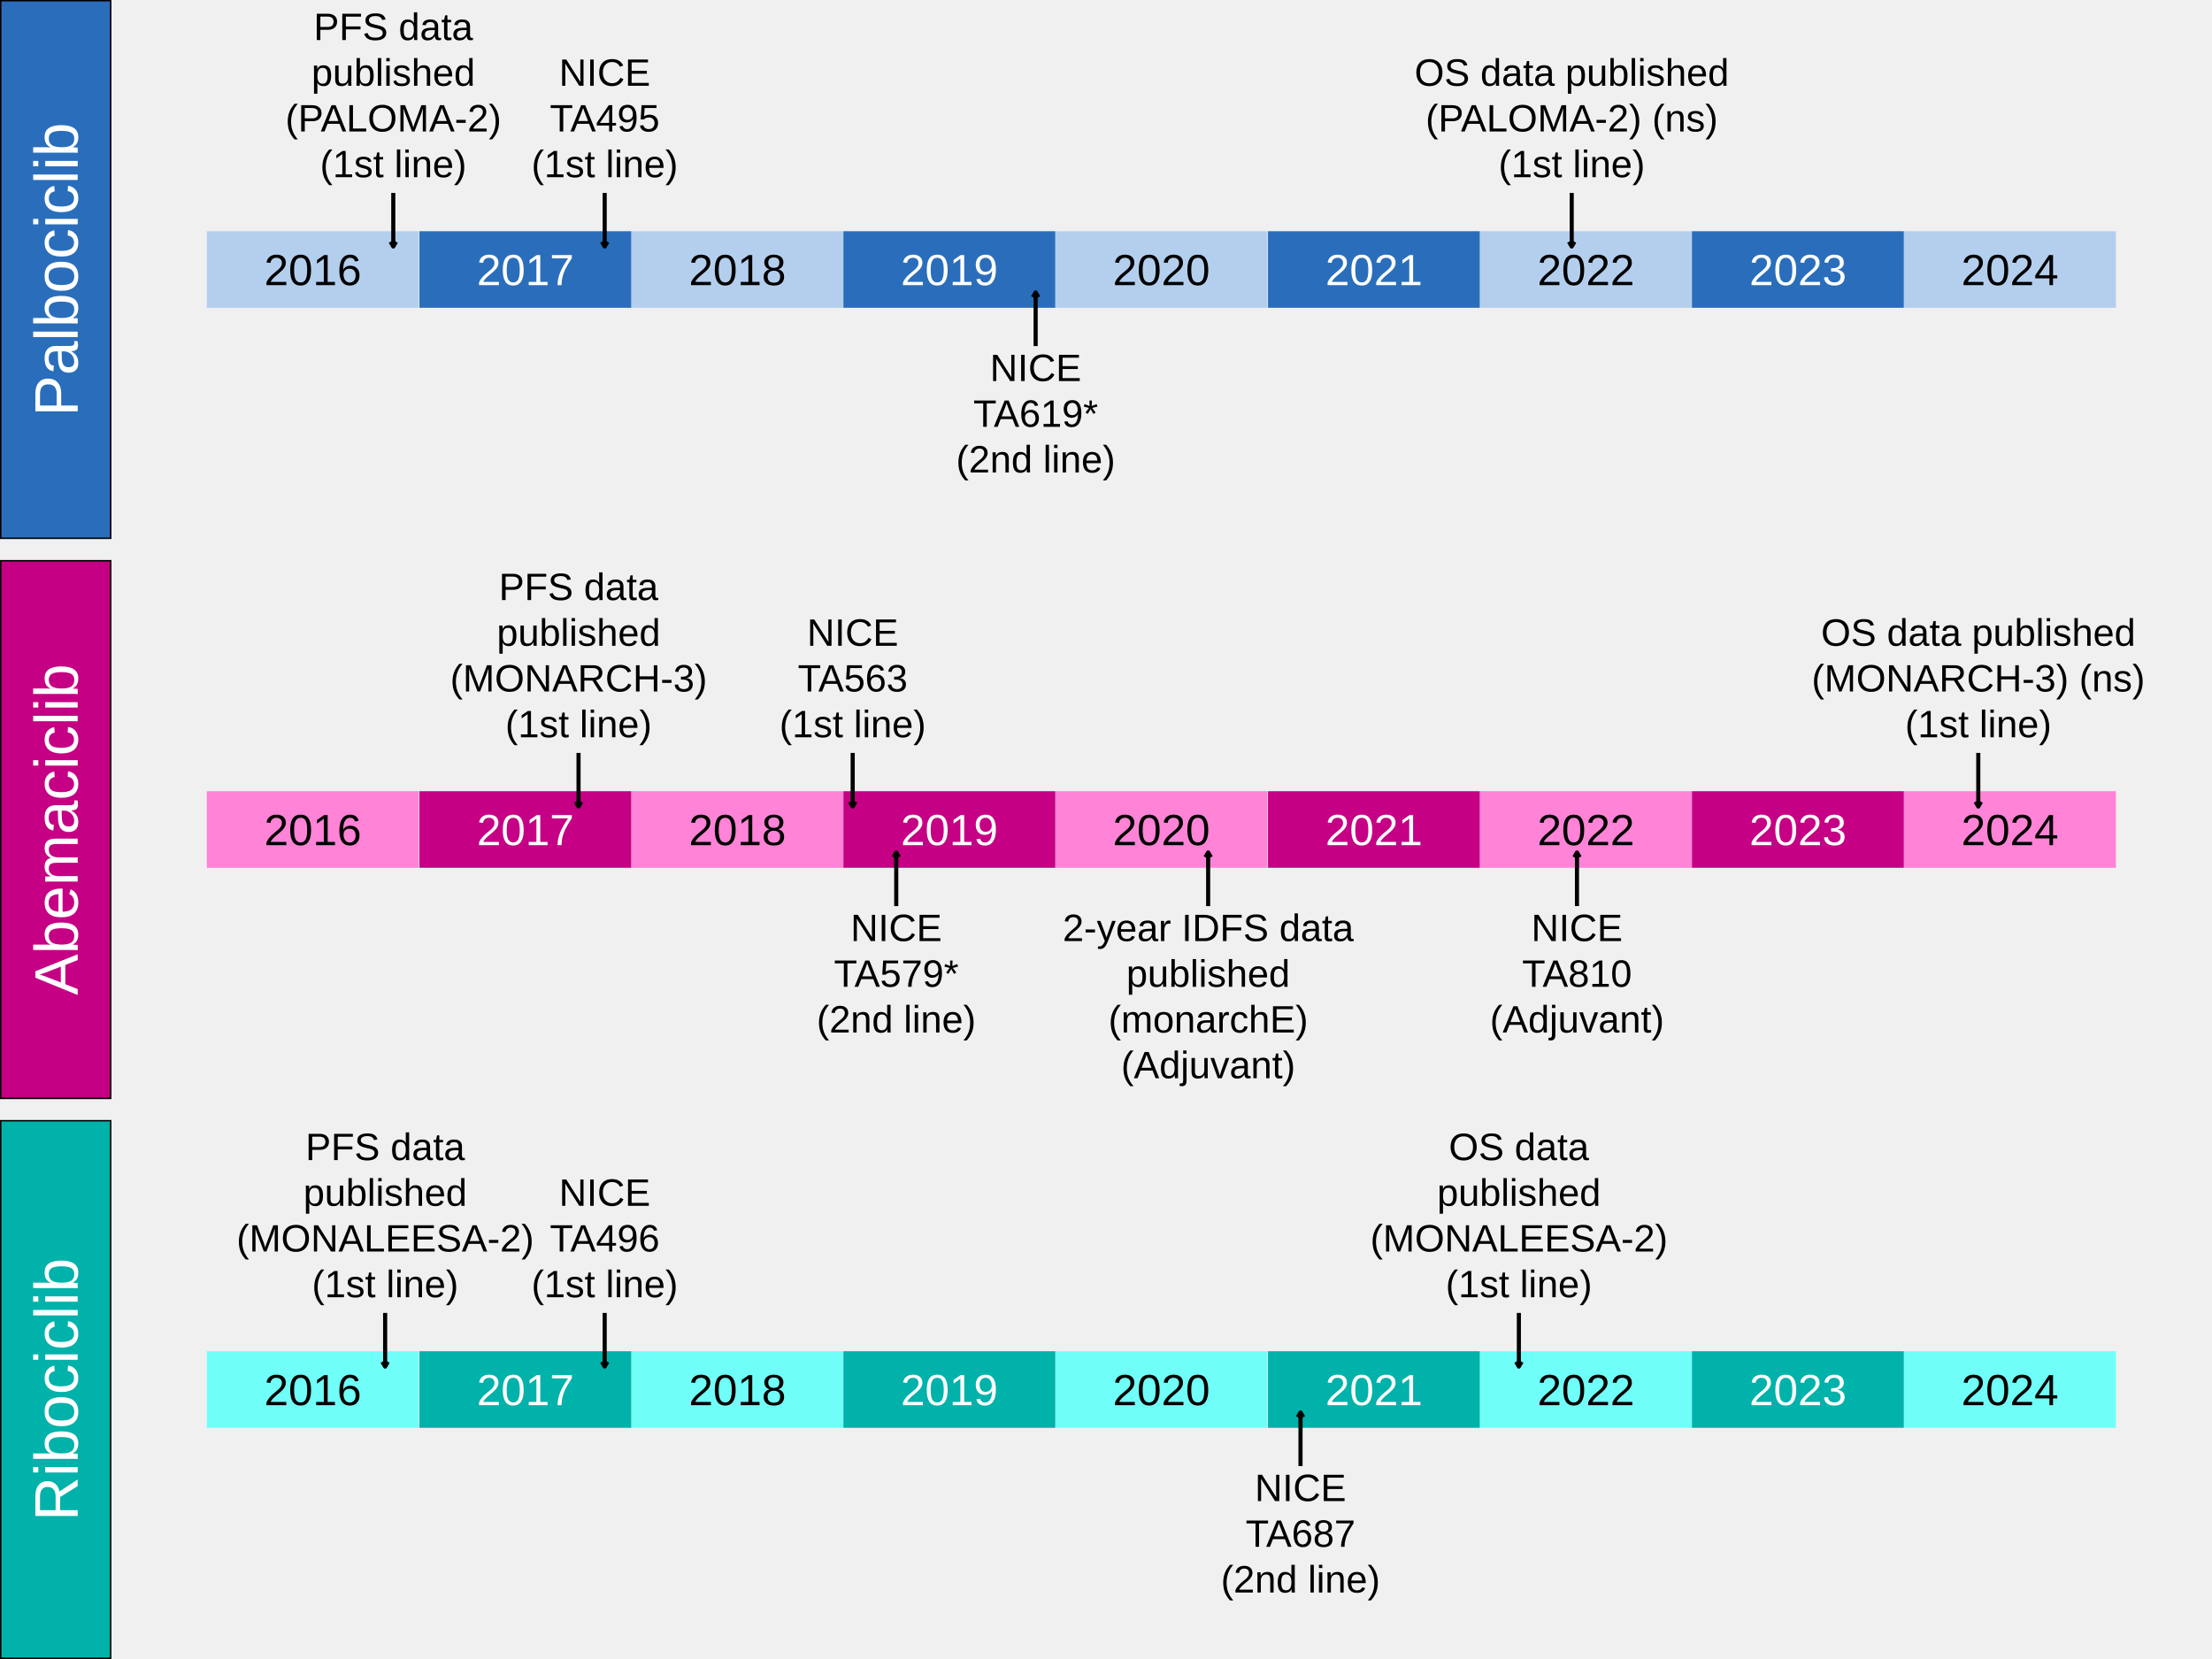
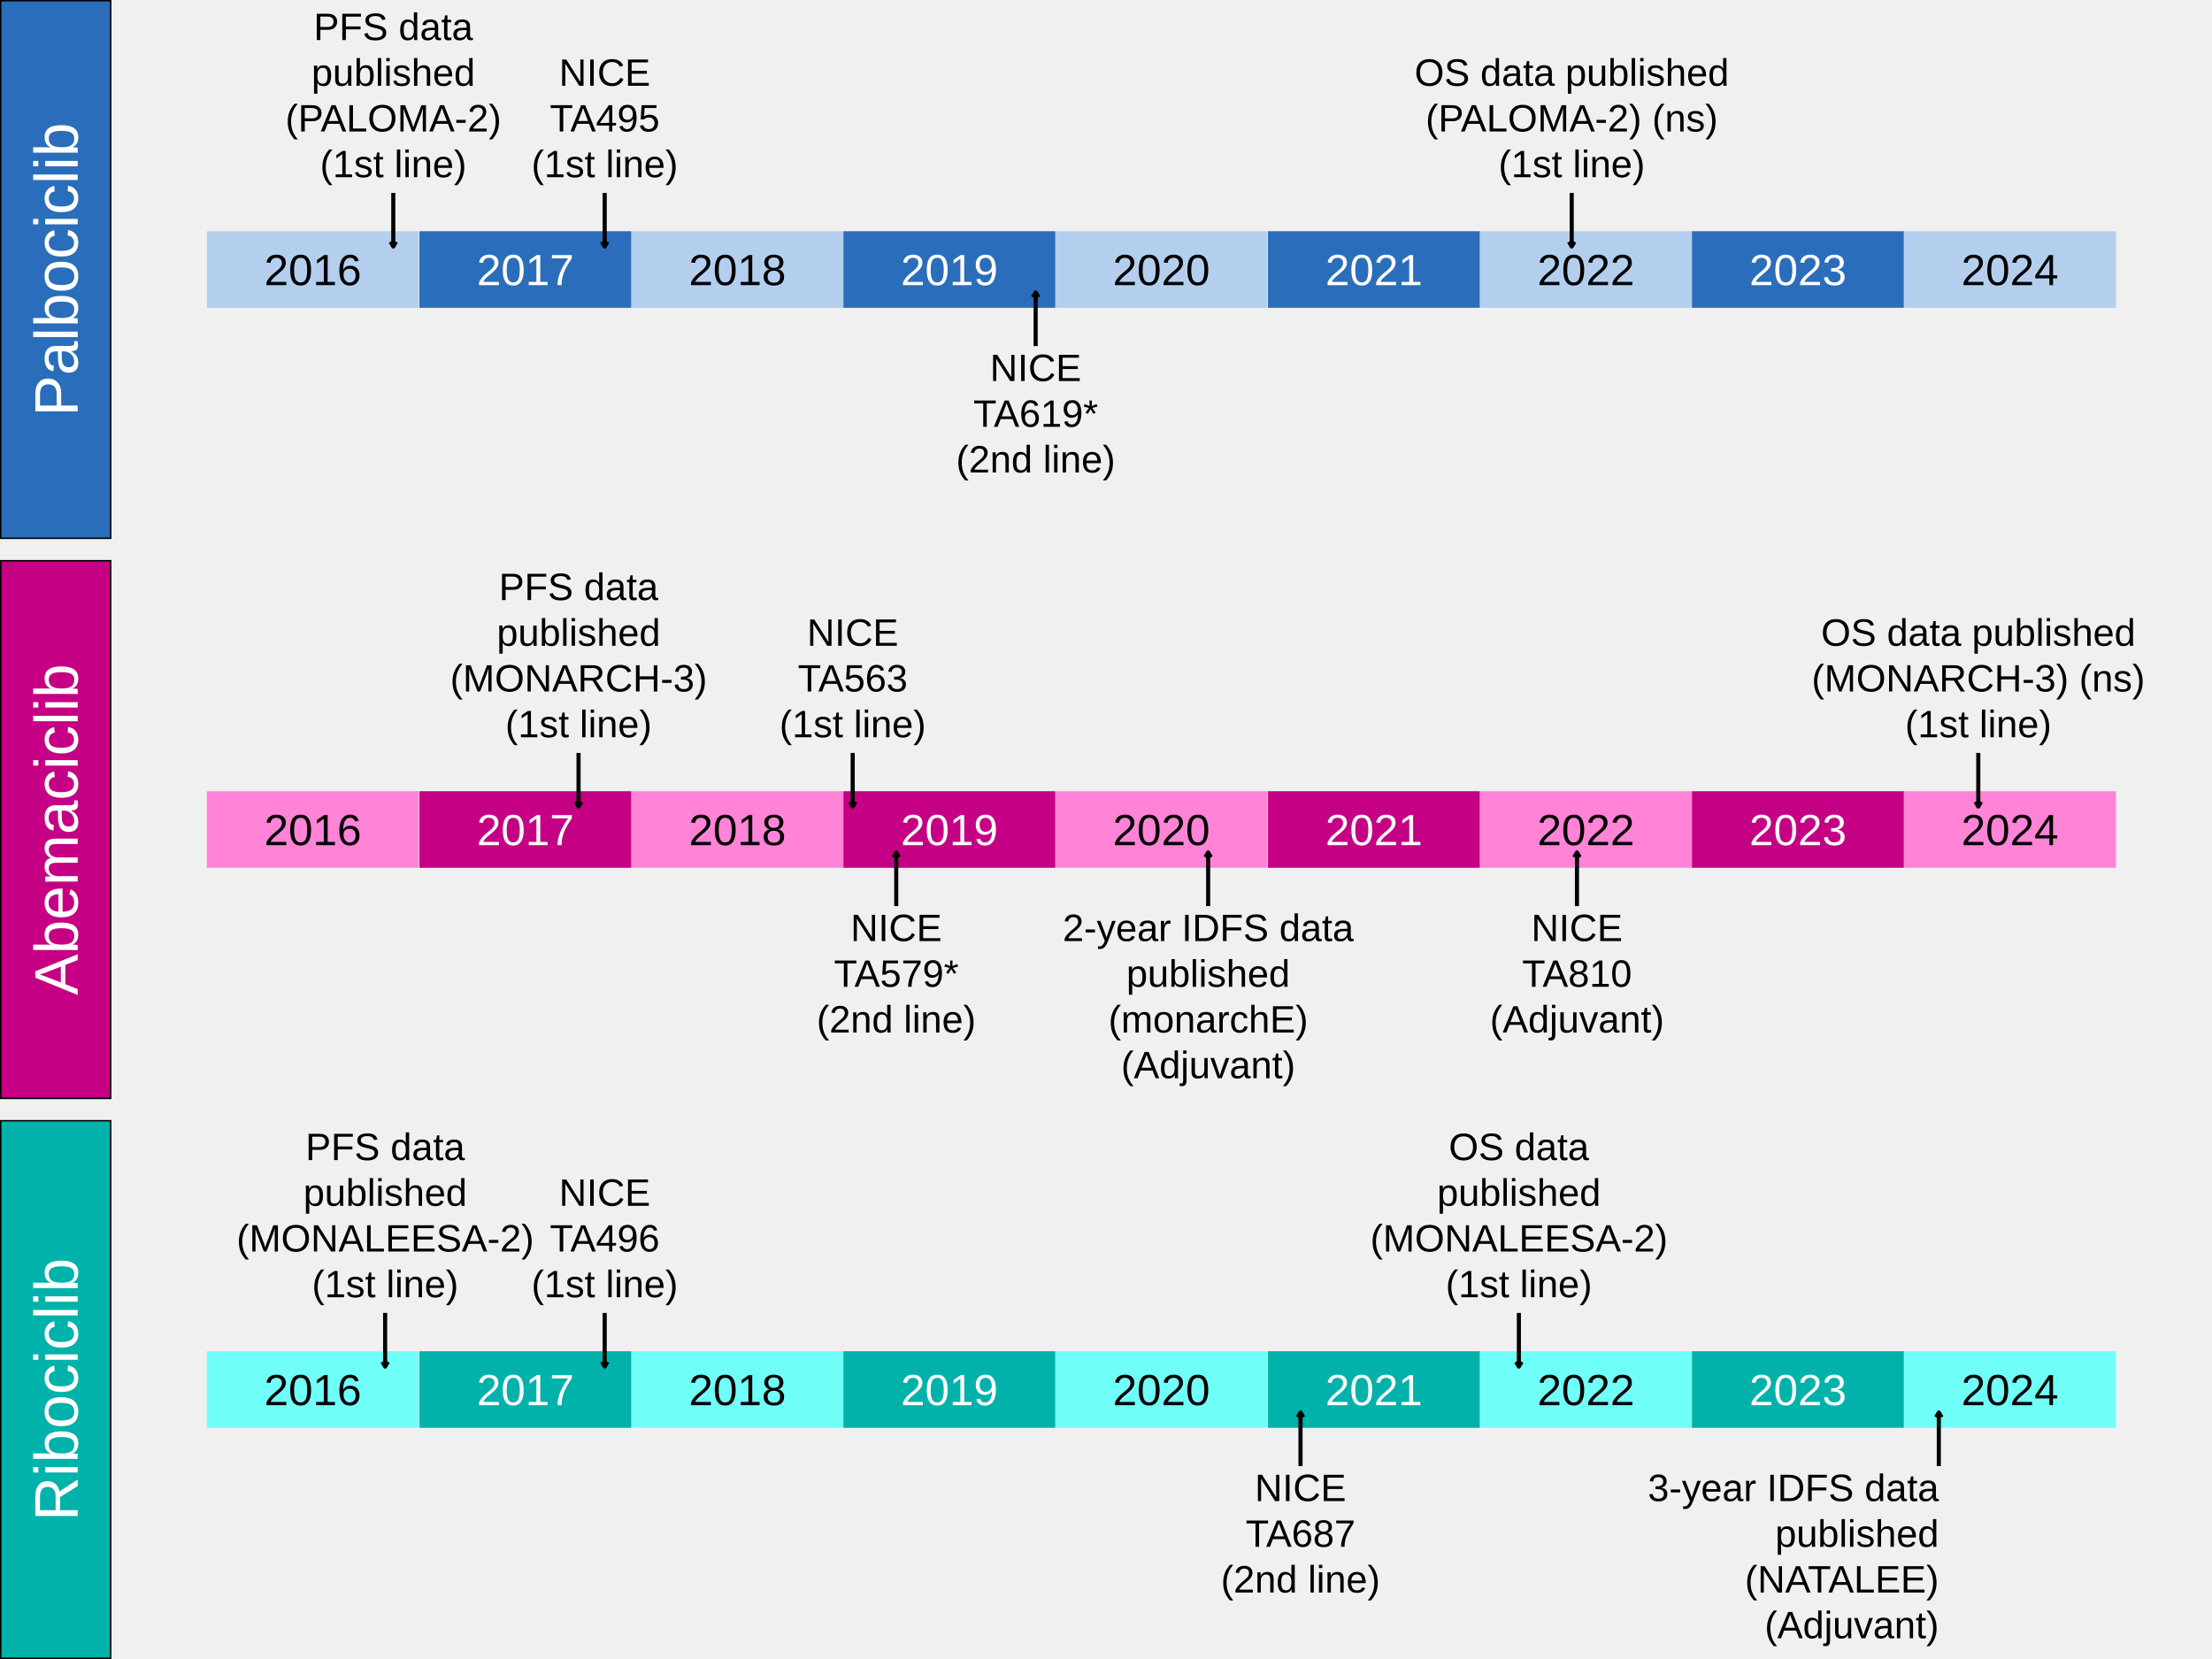
<svg xmlns="http://www.w3.org/2000/svg" width="576.00pt" height="432.00pt" viewBox="0 0 576.00 432.00">
  <g class="svglite">
    <defs>
      <style type="text/css">
    .svglite line, .svglite polyline, .svglite polygon, .svglite path, .svglite rect, .svglite circle {
      fill: none;
      stroke: #000000;
      stroke-linecap: round;
      stroke-linejoin: round;
      stroke-miterlimit: 10.00;
    }
    .svglite text {
      white-space: pre;
    }
    .svglite g.glyphgroup path {
      fill: inherit;
      stroke: none;
    }
  </style>
    </defs>
    <rect width="100%" height="100%" style="stroke: none; fill: none;" />
    <defs>
      <clipPath id="cpMC4wMHw1NzYuMDB8MC4wMHw0MzIuMDA=">
        <rect x="0.00" y="0.00" width="576.00" height="432.00" />
      </clipPath>
    </defs>
    <g clip-path="url(#cpMC4wMHw1NzYuMDB8MC4wMHw0MzIuMDA=)">
      <rect x="0.00" y="0.00" width="576.00" height="432.00" style="stroke-width: 0.00; stroke: none;" />
    </g>
    <defs>
      <clipPath id="cpMjkuMDB8NTc2LjAwfDAuMDB8MTQwLjM1">
        <rect x="29.00" y="0.00" width="547.00" height="140.35" />
      </clipPath>
    </defs>
    <g clip-path="url(#cpMjkuMDB8NTc2LjAwfDAuMDB8MTQwLjM1)">
      <rect x="53.86" y="60.21" width="55.20" height="19.94" style="stroke-width: 1.07; stroke: none; stroke-linecap: butt; stroke-linejoin: miter; fill: #B4CFEE;" />
      <rect x="109.22" y="60.21" width="55.20" height="19.94" style="stroke-width: 1.07; stroke: none; stroke-linecap: butt; stroke-linejoin: miter; fill: #2A6EBB;" />
      <rect x="164.42" y="60.21" width="55.20" height="19.94" style="stroke-width: 1.07; stroke: none; stroke-linecap: butt; stroke-linejoin: miter; fill: #B4CFEE;" />
      <rect x="219.62" y="60.21" width="55.20" height="19.94" style="stroke-width: 1.07; stroke: none; stroke-linecap: butt; stroke-linejoin: miter; fill: #2A6EBB;" />
      <rect x="274.82" y="60.21" width="55.20" height="19.94" style="stroke-width: 1.07; stroke: none; stroke-linecap: butt; stroke-linejoin: miter; fill: #B4CFEE;" />
      <rect x="330.18" y="60.21" width="55.20" height="19.94" style="stroke-width: 1.07; stroke: none; stroke-linecap: butt; stroke-linejoin: miter; fill: #2A6EBB;" />
      <rect x="385.38" y="60.21" width="55.20" height="19.94" style="stroke-width: 1.07; stroke: none; stroke-linecap: butt; stroke-linejoin: miter; fill: #B4CFEE;" />
      <rect x="440.58" y="60.21" width="55.20" height="19.94" style="stroke-width: 1.07; stroke: none; stroke-linecap: butt; stroke-linejoin: miter; fill: #2A6EBB;" />
      <rect x="495.78" y="60.21" width="55.20" height="19.94" style="stroke-width: 1.07; stroke: none; stroke-linecap: butt; stroke-linejoin: miter; fill: #B4CFEE;" />
      <text x="136.82" y="74.25" text-anchor="middle" style="font-size: 11.38px;fill: #FFFFFF; font-family: &quot;Arial&quot;;" textLength="25.31px" lengthAdjust="spacingAndGlyphs">2017</text>
      <text x="247.22" y="74.25" text-anchor="middle" style="font-size: 11.38px;fill: #FFFFFF; font-family: &quot;Arial&quot;;" textLength="25.31px" lengthAdjust="spacingAndGlyphs">2019</text>
      <text x="357.78" y="74.25" text-anchor="middle" style="font-size: 11.38px;fill: #FFFFFF; font-family: &quot;Arial&quot;;" textLength="25.31px" lengthAdjust="spacingAndGlyphs">2021</text>
      <text x="468.18" y="74.25" text-anchor="middle" style="font-size: 11.38px;fill: #FFFFFF; font-family: &quot;Arial&quot;;" textLength="25.31px" lengthAdjust="spacingAndGlyphs">2023</text>
      <text x="81.46" y="74.25" text-anchor="middle" style="font-size: 11.38px; font-family: &quot;Arial&quot;;" textLength="25.31px" lengthAdjust="spacingAndGlyphs">2016</text>
      <text x="192.02" y="74.25" text-anchor="middle" style="font-size: 11.38px; font-family: &quot;Arial&quot;;" textLength="25.31px" lengthAdjust="spacingAndGlyphs">2018</text>
      <text x="302.42" y="74.25" text-anchor="middle" style="font-size: 11.38px; font-family: &quot;Arial&quot;;" textLength="25.31px" lengthAdjust="spacingAndGlyphs">2020</text>
      <text x="412.98" y="74.25" text-anchor="middle" style="font-size: 11.38px; font-family: &quot;Arial&quot;;" textLength="25.31px" lengthAdjust="spacingAndGlyphs">2022</text>
      <text x="523.38" y="74.25" text-anchor="middle" style="font-size: 11.38px; font-family: &quot;Arial&quot;;" textLength="25.31px" lengthAdjust="spacingAndGlyphs">2024</text>
      <line x1="157.46" y1="64.19" x2="157.46" y2="50.24" style="stroke-width: 1.07; stroke-linecap: butt;" />
      <polyline points="156.74,62.95 157.46,64.19 158.18,62.95 " style="stroke-width: 1.07; stroke-linecap: butt;" />
      <line x1="269.68" y1="76.15" x2="269.68" y2="90.11" style="stroke-width: 1.07; stroke-linecap: butt;" />
      <polyline points="270.40,77.40 269.68,76.15 268.96,77.40 " style="stroke-width: 1.07; stroke-linecap: butt;" />
      <line x1="102.41" y1="64.19" x2="102.41" y2="50.24" style="stroke-width: 1.07; stroke-linecap: butt;" />
      <polyline points="101.69,62.95 102.41,64.19 103.13,62.95 " style="stroke-width: 1.07; stroke-linecap: butt;" />
      <line x1="409.27" y1="64.19" x2="409.27" y2="50.24" style="stroke-width: 1.07; stroke-linecap: butt;" />
      <polyline points="408.55,62.95 409.27,64.19 409.99,62.95 " style="stroke-width: 1.07; stroke-linecap: butt;" />
      <text x="145.57" y="22.34" style="font-size: 9.96px; font-family: &quot;Arial&quot;;" textLength="23.78px" lengthAdjust="spacingAndGlyphs">NICE</text>
      <text x="143.17" y="34.24" style="font-size: 9.96px; font-family: &quot;Arial&quot;;" textLength="28.58px" lengthAdjust="spacingAndGlyphs">TA495</text>
      <text x="138.37" y="46.15" style="font-size: 9.96px; font-family: &quot;Arial&quot;;" textLength="16.59px" lengthAdjust="spacingAndGlyphs">(1st</text>
      <text x="157.73" y="46.15" style="font-size: 9.96px; font-family: &quot;Arial&quot;;" textLength="18.81px" lengthAdjust="spacingAndGlyphs">line)</text>
      <text x="257.79" y="99.23" style="font-size: 9.96px; font-family: &quot;Arial&quot;;" textLength="23.78px" lengthAdjust="spacingAndGlyphs">NICE</text>
      <text x="253.45" y="111.14" style="font-size: 9.96px; font-family: &quot;Arial&quot;;" textLength="32.45px" lengthAdjust="spacingAndGlyphs">TA619*</text>
      <text x="248.94" y="123.04" style="font-size: 9.96px; font-family: &quot;Arial&quot;;" textLength="19.91px" lengthAdjust="spacingAndGlyphs">(2nd</text>
      <text x="271.61" y="123.04" style="font-size: 9.96px; font-family: &quot;Arial&quot;;" textLength="18.81px" lengthAdjust="spacingAndGlyphs">line)</text>
      <text x="81.67" y="10.43" style="font-size: 9.96px; font-family: &quot;Arial&quot;;" textLength="19.36px" lengthAdjust="spacingAndGlyphs">PFS</text>
      <text x="103.79" y="10.43" style="font-size: 9.96px; font-family: &quot;Arial&quot;;" textLength="19.36px" lengthAdjust="spacingAndGlyphs">data</text>
      <text x="81.10" y="22.34" style="font-size: 9.96px; font-family: &quot;Arial&quot;;" textLength="42.61px" lengthAdjust="spacingAndGlyphs">published</text>
      <text x="74.30" y="34.24" style="font-size: 9.96px; font-family: &quot;Arial&quot;;" textLength="56.22px" lengthAdjust="spacingAndGlyphs">(PALOMA-2)</text>
      <text x="83.32" y="46.15" style="font-size: 9.96px; font-family: &quot;Arial&quot;;" textLength="16.59px" lengthAdjust="spacingAndGlyphs">(1st</text>
      <text x="102.68" y="46.15" style="font-size: 9.96px; font-family: &quot;Arial&quot;;" textLength="18.81px" lengthAdjust="spacingAndGlyphs">line)</text>
      <text x="368.34" y="22.34" style="font-size: 9.96px; font-family: &quot;Arial&quot;;" textLength="14.38px" lengthAdjust="spacingAndGlyphs">OS</text>
      <text x="385.48" y="22.34" style="font-size: 9.96px; font-family: &quot;Arial&quot;;" textLength="19.36px" lengthAdjust="spacingAndGlyphs">data</text>
      <text x="407.60" y="22.34" style="font-size: 9.96px; font-family: &quot;Arial&quot;;" textLength="42.61px" lengthAdjust="spacingAndGlyphs">published</text>
      <text x="371.21" y="34.24" style="font-size: 9.96px; font-family: &quot;Arial&quot;;" textLength="56.22px" lengthAdjust="spacingAndGlyphs">(PALOMA-2)</text>
      <text x="430.20" y="34.24" style="font-size: 9.96px; font-family: &quot;Arial&quot;;" textLength="17.14px" lengthAdjust="spacingAndGlyphs">(ns)</text>
      <text x="390.19" y="46.15" style="font-size: 9.96px; font-family: &quot;Arial&quot;;" textLength="16.59px" lengthAdjust="spacingAndGlyphs">(1st</text>
      <text x="409.55" y="46.15" style="font-size: 9.96px; font-family: &quot;Arial&quot;;" textLength="18.81px" lengthAdjust="spacingAndGlyphs">line)</text>
    </g>
    <g clip-path="url(#cpMC4wMHw1NzYuMDB8MC4wMHw0MzIuMDA=)">
</g>
    <defs>
      <clipPath id="cpMjkuMDB8NTc2LjAwfDE0NS44M3wyODYuMTc=">
        <rect x="29.00" y="145.83" width="547.00" height="140.35" />
      </clipPath>
    </defs>
    <g clip-path="url(#cpMjkuMDB8NTc2LjAwfDE0NS44M3wyODYuMTc=)">
      <rect x="53.86" y="206.03" width="55.20" height="19.94" style="stroke-width: 1.07; stroke: none; stroke-linecap: butt; stroke-linejoin: miter; fill: #FF83D6;" />
      <rect x="109.22" y="206.03" width="55.20" height="19.94" style="stroke-width: 1.07; stroke: none; stroke-linecap: butt; stroke-linejoin: miter; fill: #C50084;" />
      <rect x="164.42" y="206.03" width="55.20" height="19.94" style="stroke-width: 1.07; stroke: none; stroke-linecap: butt; stroke-linejoin: miter; fill: #FF83D6;" />
      <rect x="219.62" y="206.03" width="55.20" height="19.94" style="stroke-width: 1.07; stroke: none; stroke-linecap: butt; stroke-linejoin: miter; fill: #C50084;" />
      <rect x="274.82" y="206.03" width="55.20" height="19.94" style="stroke-width: 1.07; stroke: none; stroke-linecap: butt; stroke-linejoin: miter; fill: #FF83D6;" />
      <rect x="330.18" y="206.03" width="55.20" height="19.94" style="stroke-width: 1.07; stroke: none; stroke-linecap: butt; stroke-linejoin: miter; fill: #C50084;" />
      <rect x="385.38" y="206.03" width="55.20" height="19.94" style="stroke-width: 1.07; stroke: none; stroke-linecap: butt; stroke-linejoin: miter; fill: #FF83D6;" />
      <rect x="440.58" y="206.03" width="55.20" height="19.94" style="stroke-width: 1.07; stroke: none; stroke-linecap: butt; stroke-linejoin: miter; fill: #C50084;" />
      <rect x="495.78" y="206.03" width="55.20" height="19.94" style="stroke-width: 1.07; stroke: none; stroke-linecap: butt; stroke-linejoin: miter; fill: #FF83D6;" />
      <text x="136.82" y="220.07" text-anchor="middle" style="font-size: 11.38px;fill: #FFFFFF; font-family: &quot;Arial&quot;;" textLength="25.31px" lengthAdjust="spacingAndGlyphs">2017</text>
      <text x="247.22" y="220.07" text-anchor="middle" style="font-size: 11.38px;fill: #FFFFFF; font-family: &quot;Arial&quot;;" textLength="25.31px" lengthAdjust="spacingAndGlyphs">2019</text>
      <text x="357.78" y="220.07" text-anchor="middle" style="font-size: 11.38px;fill: #FFFFFF; font-family: &quot;Arial&quot;;" textLength="25.31px" lengthAdjust="spacingAndGlyphs">2021</text>
      <text x="468.18" y="220.07" text-anchor="middle" style="font-size: 11.38px;fill: #FFFFFF; font-family: &quot;Arial&quot;;" textLength="25.31px" lengthAdjust="spacingAndGlyphs">2023</text>
      <text x="81.46" y="220.07" text-anchor="middle" style="font-size: 11.38px; font-family: &quot;Arial&quot;;" textLength="25.31px" lengthAdjust="spacingAndGlyphs">2016</text>
      <text x="192.02" y="220.07" text-anchor="middle" style="font-size: 11.38px; font-family: &quot;Arial&quot;;" textLength="25.31px" lengthAdjust="spacingAndGlyphs">2018</text>
      <text x="302.42" y="220.07" text-anchor="middle" style="font-size: 11.38px; font-family: &quot;Arial&quot;;" textLength="25.31px" lengthAdjust="spacingAndGlyphs">2020</text>
      <text x="412.98" y="220.07" text-anchor="middle" style="font-size: 11.38px; font-family: &quot;Arial&quot;;" textLength="25.31px" lengthAdjust="spacingAndGlyphs">2022</text>
      <text x="523.38" y="220.07" text-anchor="middle" style="font-size: 11.38px; font-family: &quot;Arial&quot;;" textLength="25.31px" lengthAdjust="spacingAndGlyphs">2024</text>
      <line x1="222.04" y1="210.02" x2="222.04" y2="196.06" style="stroke-width: 1.07; stroke-linecap: butt;" />
      <polyline points="221.32,208.77 222.04,210.02 222.76,208.77 " style="stroke-width: 1.07; stroke-linecap: butt;" />
      <line x1="233.38" y1="221.98" x2="233.38" y2="235.94" style="stroke-width: 1.07; stroke-linecap: butt;" />
      <polyline points="234.10,223.23 233.38,221.98 232.66,223.23 " style="stroke-width: 1.07; stroke-linecap: butt;" />
      <line x1="410.64" y1="221.98" x2="410.64" y2="235.94" style="stroke-width: 1.07; stroke-linecap: butt;" />
      <polyline points="411.36,223.23 410.64,221.98 409.92,223.23 " style="stroke-width: 1.07; stroke-linecap: butt;" />
      <line x1="150.65" y1="210.02" x2="150.65" y2="196.06" style="stroke-width: 1.07; stroke-linecap: butt;" />
      <polyline points="149.93,208.77 150.65,210.02 151.37,208.77 " style="stroke-width: 1.07; stroke-linecap: butt;" />
      <line x1="314.60" y1="221.98" x2="314.60" y2="235.94" style="stroke-width: 1.07; stroke-linecap: butt;" />
      <polyline points="315.32,223.23 314.60,221.98 313.88,223.23 " style="stroke-width: 1.07; stroke-linecap: butt;" />
      <line x1="515.14" y1="210.02" x2="515.14" y2="196.06" style="stroke-width: 1.07; stroke-linecap: butt;" />
      <polyline points="514.42,208.77 515.14,210.02 515.86,208.77 " style="stroke-width: 1.07; stroke-linecap: butt;" />
      <text x="210.15" y="168.16" style="font-size: 9.96px; font-family: &quot;Arial&quot;;" textLength="23.78px" lengthAdjust="spacingAndGlyphs">NICE</text>
      <text x="207.75" y="180.07" style="font-size: 9.96px; font-family: &quot;Arial&quot;;" textLength="28.58px" lengthAdjust="spacingAndGlyphs">TA563</text>
      <text x="202.95" y="191.98" style="font-size: 9.96px; font-family: &quot;Arial&quot;;" textLength="16.59px" lengthAdjust="spacingAndGlyphs">(1st</text>
      <text x="222.31" y="191.98" style="font-size: 9.96px; font-family: &quot;Arial&quot;;" textLength="18.81px" lengthAdjust="spacingAndGlyphs">line)</text>
      <text x="221.49" y="245.06" style="font-size: 9.96px; font-family: &quot;Arial&quot;;" textLength="23.78px" lengthAdjust="spacingAndGlyphs">NICE</text>
      <text x="217.16" y="256.96" style="font-size: 9.96px; font-family: &quot;Arial&quot;;" textLength="32.45px" lengthAdjust="spacingAndGlyphs">TA579*</text>
      <text x="212.64" y="268.87" style="font-size: 9.96px; font-family: &quot;Arial&quot;;" textLength="19.91px" lengthAdjust="spacingAndGlyphs">(2nd</text>
      <text x="235.31" y="268.87" style="font-size: 9.96px; font-family: &quot;Arial&quot;;" textLength="18.81px" lengthAdjust="spacingAndGlyphs">line)</text>
      <text x="398.74" y="245.06" style="font-size: 9.96px; font-family: &quot;Arial&quot;;" textLength="23.78px" lengthAdjust="spacingAndGlyphs">NICE</text>
      <text x="396.35" y="256.96" style="font-size: 9.96px; font-family: &quot;Arial&quot;;" textLength="28.58px" lengthAdjust="spacingAndGlyphs">TA810</text>
      <text x="387.96" y="268.87" style="font-size: 9.96px; font-family: &quot;Arial&quot;;" textLength="45.36px" lengthAdjust="spacingAndGlyphs">(Adjuvant)</text>
      <text x="129.91" y="156.26" style="font-size: 9.96px; font-family: &quot;Arial&quot;;" textLength="19.36px" lengthAdjust="spacingAndGlyphs">PFS</text>
      <text x="152.04" y="156.26" style="font-size: 9.96px; font-family: &quot;Arial&quot;;" textLength="19.36px" lengthAdjust="spacingAndGlyphs">data</text>
      <text x="129.35" y="168.16" style="font-size: 9.96px; font-family: &quot;Arial&quot;;" textLength="42.61px" lengthAdjust="spacingAndGlyphs">published</text>
      <text x="117.21" y="180.07" style="font-size: 9.96px; font-family: &quot;Arial&quot;;" textLength="66.89px" lengthAdjust="spacingAndGlyphs">(MONARCH-3)</text>
      <text x="131.57" y="191.98" style="font-size: 9.96px; font-family: &quot;Arial&quot;;" textLength="16.59px" lengthAdjust="spacingAndGlyphs">(1st</text>
      <text x="150.93" y="191.98" style="font-size: 9.96px; font-family: &quot;Arial&quot;;" textLength="18.81px" lengthAdjust="spacingAndGlyphs">line)</text>
      <text x="276.72" y="245.06" style="font-size: 9.96px; font-family: &quot;Arial&quot;;" textLength="28.20px" lengthAdjust="spacingAndGlyphs">2-year</text>
      <text x="307.68" y="245.06" style="font-size: 9.96px; font-family: &quot;Arial&quot;;" textLength="22.67px" lengthAdjust="spacingAndGlyphs">IDFS</text>
      <text x="333.12" y="245.06" style="font-size: 9.96px; font-family: &quot;Arial&quot;;" textLength="19.36px" lengthAdjust="spacingAndGlyphs">data</text>
      <text x="293.29" y="256.96" style="font-size: 9.96px; font-family: &quot;Arial&quot;;" textLength="42.61px" lengthAdjust="spacingAndGlyphs">published</text>
      <text x="288.61" y="268.87" style="font-size: 9.96px; font-family: &quot;Arial&quot;;" textLength="51.98px" lengthAdjust="spacingAndGlyphs">(monarchE)</text>
      <text x="291.92" y="280.77" style="font-size: 9.96px; font-family: &quot;Arial&quot;;" textLength="45.36px" lengthAdjust="spacingAndGlyphs">(Adjuvant)</text>
      <text x="474.20" y="168.16" style="font-size: 9.96px; font-family: &quot;Arial&quot;;" textLength="14.38px" lengthAdjust="spacingAndGlyphs">OS</text>
      <text x="491.34" y="168.16" style="font-size: 9.96px; font-family: &quot;Arial&quot;;" textLength="19.36px" lengthAdjust="spacingAndGlyphs">data</text>
      <text x="513.47" y="168.16" style="font-size: 9.96px; font-family: &quot;Arial&quot;;" textLength="42.61px" lengthAdjust="spacingAndGlyphs">published</text>
      <text x="471.74" y="180.07" style="font-size: 9.96px; font-family: &quot;Arial&quot;;" textLength="66.89px" lengthAdjust="spacingAndGlyphs">(MONARCH-3)</text>
      <text x="541.40" y="180.07" style="font-size: 9.96px; font-family: &quot;Arial&quot;;" textLength="17.14px" lengthAdjust="spacingAndGlyphs">(ns)</text>
      <text x="496.06" y="191.98" style="font-size: 9.96px; font-family: &quot;Arial&quot;;" textLength="16.59px" lengthAdjust="spacingAndGlyphs">(1st</text>
      <text x="515.41" y="191.98" style="font-size: 9.96px; font-family: &quot;Arial&quot;;" textLength="18.81px" lengthAdjust="spacingAndGlyphs">line)</text>
    </g>
    <g clip-path="url(#cpMC4wMHw1NzYuMDB8MC4wMHw0MzIuMDA=)">
</g>
    <defs>
      <clipPath id="cpMjkuMDB8NTc2LjAwfDI5MS42NXw0MzIuMDA=">
        <rect x="29.00" y="291.65" width="547.00" height="140.35" />
      </clipPath>
    </defs>
    <g clip-path="url(#cpMjkuMDB8NTc2LjAwfDI5MS42NXw0MzIuMDA=)">
      <rect x="53.86" y="351.86" width="55.20" height="19.94" style="stroke-width: 1.07; stroke: none; stroke-linecap: butt; stroke-linejoin: miter; fill: #70FFF8;" />
      <rect x="109.22" y="351.86" width="55.20" height="19.94" style="stroke-width: 1.07; stroke: none; stroke-linecap: butt; stroke-linejoin: miter; fill: #00B2A9;" />
      <rect x="164.42" y="351.86" width="55.20" height="19.94" style="stroke-width: 1.07; stroke: none; stroke-linecap: butt; stroke-linejoin: miter; fill: #70FFF8;" />
      <rect x="219.62" y="351.86" width="55.20" height="19.94" style="stroke-width: 1.07; stroke: none; stroke-linecap: butt; stroke-linejoin: miter; fill: #00B2A9;" />
      <rect x="274.82" y="351.86" width="55.20" height="19.94" style="stroke-width: 1.07; stroke: none; stroke-linecap: butt; stroke-linejoin: miter; fill: #70FFF8;" />
      <rect x="330.18" y="351.86" width="55.20" height="19.94" style="stroke-width: 1.07; stroke: none; stroke-linecap: butt; stroke-linejoin: miter; fill: #00B2A9;" />
      <rect x="385.38" y="351.86" width="55.20" height="19.94" style="stroke-width: 1.07; stroke: none; stroke-linecap: butt; stroke-linejoin: miter; fill: #70FFF8;" />
      <rect x="440.58" y="351.86" width="55.20" height="19.94" style="stroke-width: 1.07; stroke: none; stroke-linecap: butt; stroke-linejoin: miter; fill: #00B2A9;" />
      <rect x="495.78" y="351.86" width="55.20" height="19.94" style="stroke-width: 1.07; stroke: none; stroke-linecap: butt; stroke-linejoin: miter; fill: #70FFF8;" />
      <text x="136.82" y="365.90" text-anchor="middle" style="font-size: 11.38px;fill: #FFFFFF; font-family: &quot;Arial&quot;;" textLength="25.31px" lengthAdjust="spacingAndGlyphs">2017</text>
      <text x="247.22" y="365.90" text-anchor="middle" style="font-size: 11.38px;fill: #FFFFFF; font-family: &quot;Arial&quot;;" textLength="25.31px" lengthAdjust="spacingAndGlyphs">2019</text>
      <text x="357.78" y="365.90" text-anchor="middle" style="font-size: 11.38px;fill: #FFFFFF; font-family: &quot;Arial&quot;;" textLength="25.31px" lengthAdjust="spacingAndGlyphs">2021</text>
      <text x="468.18" y="365.90" text-anchor="middle" style="font-size: 11.38px;fill: #FFFFFF; font-family: &quot;Arial&quot;;" textLength="25.31px" lengthAdjust="spacingAndGlyphs">2023</text>
      <text x="81.46" y="365.90" text-anchor="middle" style="font-size: 11.38px; font-family: &quot;Arial&quot;;" textLength="25.31px" lengthAdjust="spacingAndGlyphs">2016</text>
      <text x="192.02" y="365.90" text-anchor="middle" style="font-size: 11.38px; font-family: &quot;Arial&quot;;" textLength="25.31px" lengthAdjust="spacingAndGlyphs">2018</text>
      <text x="302.42" y="365.90" text-anchor="middle" style="font-size: 11.38px; font-family: &quot;Arial&quot;;" textLength="25.31px" lengthAdjust="spacingAndGlyphs">2020</text>
      <text x="412.98" y="365.90" text-anchor="middle" style="font-size: 11.38px; font-family: &quot;Arial&quot;;" textLength="25.31px" lengthAdjust="spacingAndGlyphs">2022</text>
      <text x="523.38" y="365.90" text-anchor="middle" style="font-size: 11.38px; font-family: &quot;Arial&quot;;" textLength="25.31px" lengthAdjust="spacingAndGlyphs">2024</text>
      <line x1="157.46" y1="355.85" x2="157.46" y2="341.89" style="stroke-width: 1.07; stroke-linecap: butt;" />
      <polyline points="156.74,354.60 157.46,355.85 158.18,354.60 " style="stroke-width: 1.07; stroke-linecap: butt;" />
      <line x1="338.65" y1="367.81" x2="338.65" y2="381.76" style="stroke-width: 1.07; stroke-linecap: butt;" />
      <polyline points="339.37,369.05 338.65,367.81 337.93,369.05 " style="stroke-width: 1.07; stroke-linecap: butt;" />
      <line x1="100.29" y1="355.85" x2="100.29" y2="341.89" style="stroke-width: 1.07; stroke-linecap: butt;" />
      <polyline points="99.57,354.60 100.29,355.85 101.01,354.60 " style="stroke-width: 1.07; stroke-linecap: butt;" />
      <line x1="395.51" y1="355.85" x2="395.51" y2="341.89" style="stroke-width: 1.07; stroke-linecap: butt;" />
      <polyline points="394.79,354.60 395.51,355.85 396.23,354.60 " style="stroke-width: 1.07; stroke-linecap: butt;" />
+       <line x1="504.86" y1="367.81" x2="504.86" y2="381.76" style="stroke-width: 1.07; stroke-linecap: butt;" />
+       <polyline points="505.58,369.05 504.86,367.81 504.14,369.05 " style="stroke-width: 1.07; stroke-linecap: butt;" />
      <text x="145.57" y="313.99" style="font-size: 9.96px; font-family: &quot;Arial&quot;;" textLength="23.78px" lengthAdjust="spacingAndGlyphs">NICE</text>
      <text x="143.17" y="325.90" style="font-size: 9.96px; font-family: &quot;Arial&quot;;" textLength="28.58px" lengthAdjust="spacingAndGlyphs">TA496</text>
      <text x="138.37" y="337.80" style="font-size: 9.96px; font-family: &quot;Arial&quot;;" textLength="16.59px" lengthAdjust="spacingAndGlyphs">(1st</text>
      <text x="157.73" y="337.80" style="font-size: 9.96px; font-family: &quot;Arial&quot;;" textLength="18.81px" lengthAdjust="spacingAndGlyphs">line)</text>
      <text x="326.75" y="390.88" style="font-size: 9.96px; font-family: &quot;Arial&quot;;" textLength="23.78px" lengthAdjust="spacingAndGlyphs">NICE</text>
      <text x="324.36" y="402.79" style="font-size: 9.96px; font-family: &quot;Arial&quot;;" textLength="28.58px" lengthAdjust="spacingAndGlyphs">TA687</text>
      <text x="317.90" y="414.69" style="font-size: 9.96px; font-family: &quot;Arial&quot;;" textLength="19.91px" lengthAdjust="spacingAndGlyphs">(2nd</text>
      <text x="340.57" y="414.69" style="font-size: 9.96px; font-family: &quot;Arial&quot;;" textLength="18.81px" lengthAdjust="spacingAndGlyphs">line)</text>
      <text x="79.55" y="302.09" style="font-size: 9.96px; font-family: &quot;Arial&quot;;" textLength="19.36px" lengthAdjust="spacingAndGlyphs">PFS</text>
      <text x="101.68" y="302.09" style="font-size: 9.96px; font-family: &quot;Arial&quot;;" textLength="19.36px" lengthAdjust="spacingAndGlyphs">data</text>
      <text x="78.99" y="313.99" style="font-size: 9.96px; font-family: &quot;Arial&quot;;" textLength="42.61px" lengthAdjust="spacingAndGlyphs">published</text>
      <text x="61.58" y="325.90" style="font-size: 9.96px; font-family: &quot;Arial&quot;;" textLength="77.42px" lengthAdjust="spacingAndGlyphs">(MONALEESA-2)</text>
      <text x="81.21" y="337.80" style="font-size: 9.96px; font-family: &quot;Arial&quot;;" textLength="16.59px" lengthAdjust="spacingAndGlyphs">(1st</text>
      <text x="100.57" y="337.80" style="font-size: 9.96px; font-family: &quot;Arial&quot;;" textLength="18.81px" lengthAdjust="spacingAndGlyphs">line)</text>
      <text x="377.26" y="302.09" style="font-size: 9.96px; font-family: &quot;Arial&quot;;" textLength="14.38px" lengthAdjust="spacingAndGlyphs">OS</text>
      <text x="394.40" y="302.09" style="font-size: 9.96px; font-family: &quot;Arial&quot;;" textLength="19.36px" lengthAdjust="spacingAndGlyphs">data</text>
      <text x="374.21" y="313.99" style="font-size: 9.96px; font-family: &quot;Arial&quot;;" textLength="42.61px" lengthAdjust="spacingAndGlyphs">published</text>
      <text x="356.80" y="325.90" style="font-size: 9.96px; font-family: &quot;Arial&quot;;" textLength="77.42px" lengthAdjust="spacingAndGlyphs">(MONALEESA-2)</text>
      <text x="376.43" y="337.80" style="font-size: 9.96px; font-family: &quot;Arial&quot;;" textLength="16.59px" lengthAdjust="spacingAndGlyphs">(1st</text>
      <text x="395.78" y="337.80" style="font-size: 9.96px; font-family: &quot;Arial&quot;;" textLength="18.81px" lengthAdjust="spacingAndGlyphs">line)</text>
+       <text x="429.09" y="390.88" style="font-size: 9.96px; font-family: &quot;Arial&quot;;" textLength="28.20px" lengthAdjust="spacingAndGlyphs">3-year</text>
+       <text x="460.06" y="390.88" style="font-size: 9.96px; font-family: &quot;Arial&quot;;" textLength="22.67px" lengthAdjust="spacingAndGlyphs">IDFS</text>
+       <text x="485.50" y="390.88" style="font-size: 9.96px; font-family: &quot;Arial&quot;;" textLength="19.36px" lengthAdjust="spacingAndGlyphs">data</text>
+       <text x="462.25" y="402.79" style="font-size: 9.96px; font-family: &quot;Arial&quot;;" textLength="42.61px" lengthAdjust="spacingAndGlyphs">published</text>
+       <text x="454.34" y="414.69" style="font-size: 9.96px; font-family: &quot;Arial&quot;;" textLength="50.52px" lengthAdjust="spacingAndGlyphs">(NATALEE)</text>
+       <text x="459.50" y="426.60" style="font-size: 9.96px; font-family: &quot;Arial&quot;;" textLength="45.36px" lengthAdjust="spacingAndGlyphs">(Adjuvant)</text>
    </g>
    <g clip-path="url(#cpMC4wMHw1NzYuMDB8MC4wMHw0MzIuMDA=)">
</g>
    <defs>
      <clipPath id="cpMC4wMHwyOS4wMHwwLjAwfDE0MC4zNQ==">
        <rect x="0" y="0.00" width="29.00" height="140.35" />
      </clipPath>
    </defs>
    <g clip-path="url(#cpMC4wMHwyOS4wMHwwLjAwfDE0MC4zNQ==)">
      <rect x="0.00" y="0" width="29.00" height="140.35" style="stroke-width: 0.75; fill: #2A6EBB;" />
      <text transform="translate(20.23,70.17) rotate(-90)" text-anchor="middle" style="font-size: 16.00px;fill: #FFFFFF; font-family: &quot;Arial&quot;;" textLength="76.55px" lengthAdjust="spacingAndGlyphs">Palbociclib</text>
    </g>
    <g clip-path="url(#cpMC4wMHw1NzYuMDB8MC4wMHw0MzIuMDA=)">
</g>
    <defs>
      <clipPath id="cpMC4wMHwyOS4wMHwxNDUuODN8Mjg2LjE3">
        <rect x="0" y="145.83" width="29.00" height="140.35" />
      </clipPath>
    </defs>
    <g clip-path="url(#cpMC4wMHwyOS4wMHwxNDUuODN8Mjg2LjE3)">
      <rect x="0.00" y="145.83" width="29.00" height="140.35" style="stroke-width: 0.75; fill: #C50084;" />
      <text transform="translate(20.23,216.00) rotate(-90)" text-anchor="middle" style="font-size: 16.00px;fill: #FFFFFF; font-family: &quot;Arial&quot;;" textLength="86.31px" lengthAdjust="spacingAndGlyphs">Abemaciclib</text>
    </g>
    <g clip-path="url(#cpMC4wMHw1NzYuMDB8MC4wMHw0MzIuMDA=)">
</g>
    <defs>
      <clipPath id="cpMC4wMHwyOS4wMHwyOTEuNjV8NDMyLjAw">
        <rect x="0" y="291.65" width="29.00" height="140.35" />
      </clipPath>
    </defs>
    <g clip-path="url(#cpMC4wMHwyOS4wMHwyOTEuNjV8NDMyLjAw)">
      <rect x="0.00" y="291.65" width="29.00" height="140.35" style="stroke-width: 0.75; fill: #00B2A9;" />
      <text transform="translate(20.23,361.83) rotate(-90)" text-anchor="middle" style="font-size: 16.00px;fill: #FFFFFF; font-family: &quot;Arial&quot;;" textLength="68.53px" lengthAdjust="spacingAndGlyphs">Ribociclib</text>
    </g>
    <g clip-path="url(#cpMC4wMHw1NzYuMDB8MC4wMHw0MzIuMDA=)">
</g>
  </g>
</svg>
